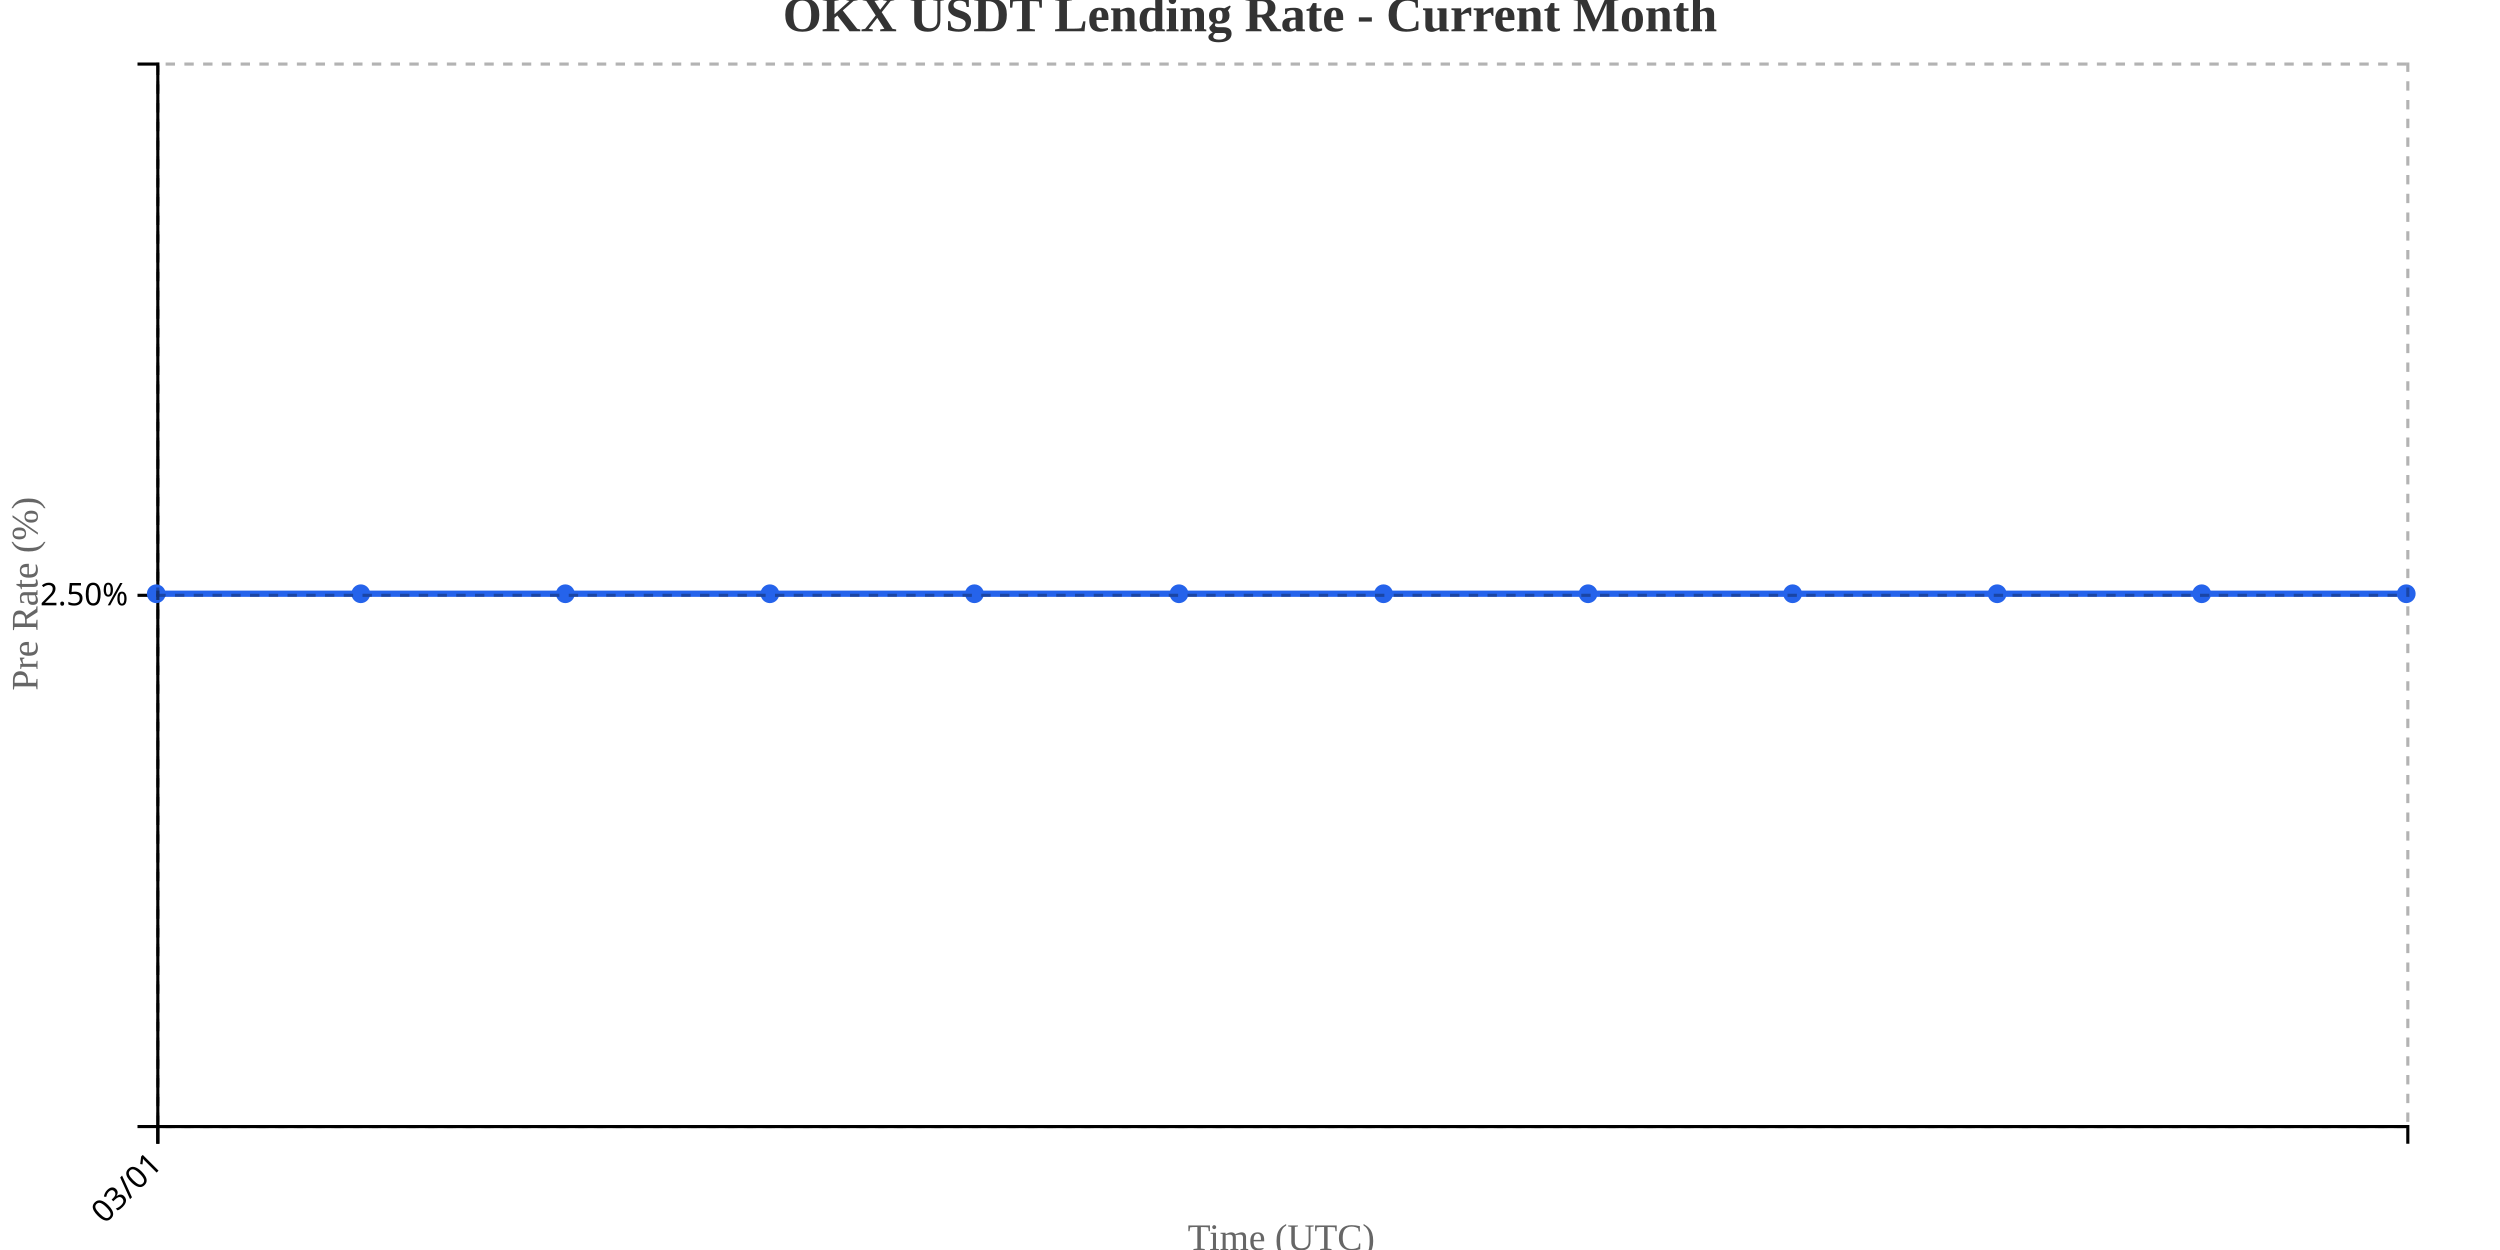
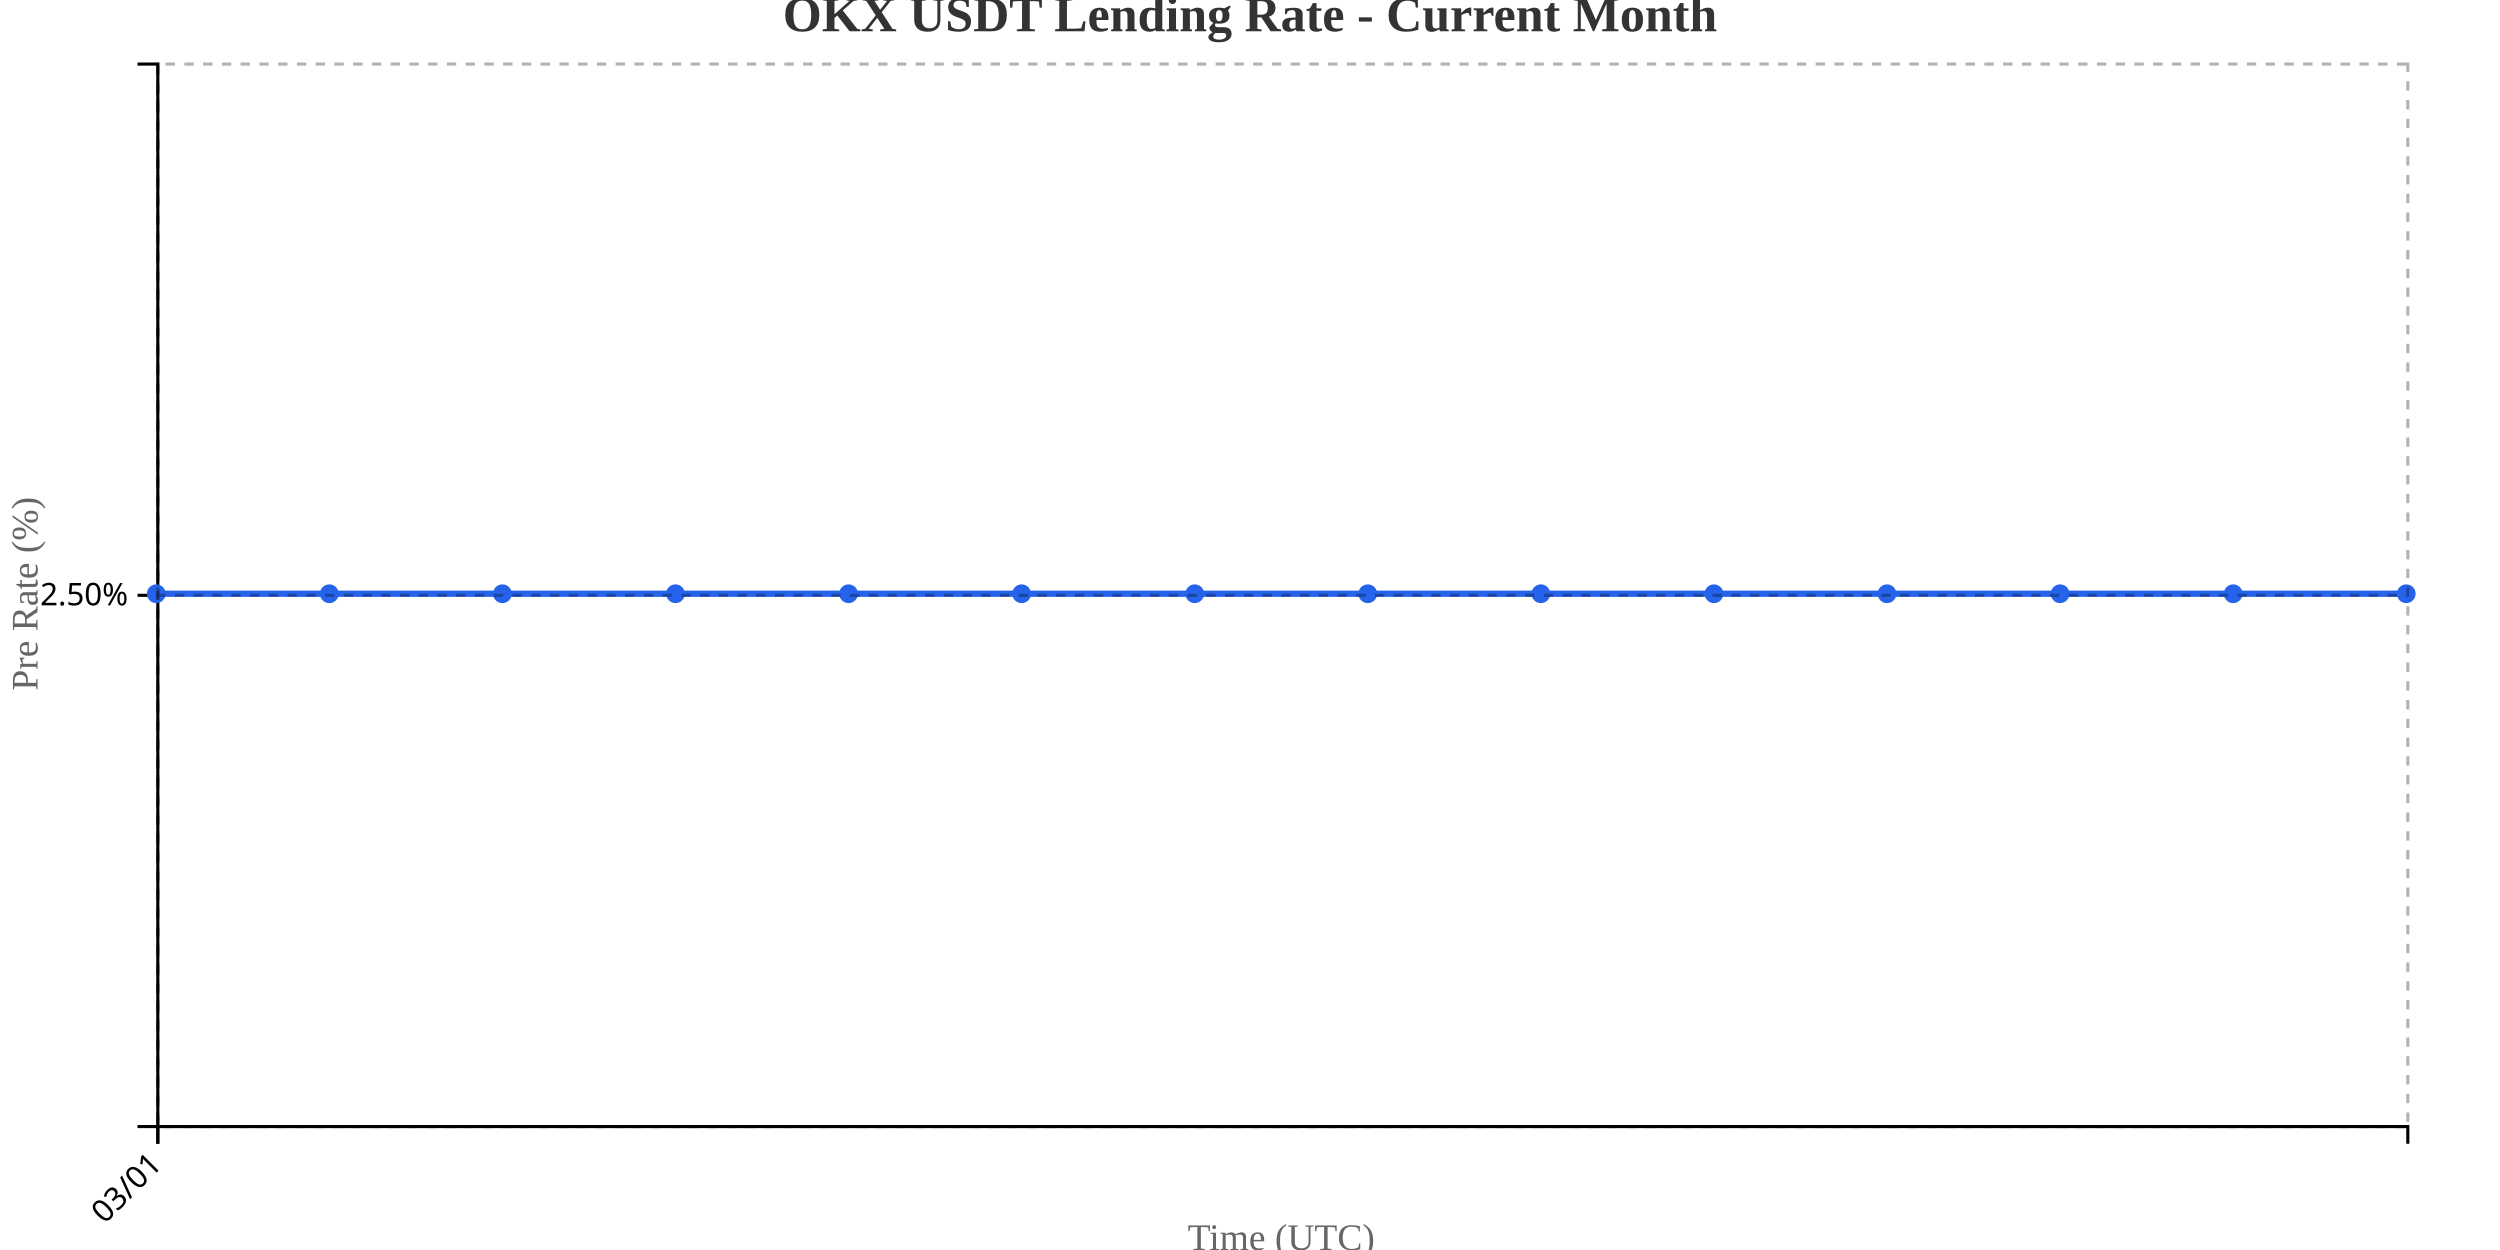
<svg xmlns="http://www.w3.org/2000/svg" width="800" height="400">
  <g transform="translate(50,20)">
    <g transform="translate(0,340)" fill="none" font-size="10" font-family="sans-serif" text-anchor="middle">
      <path class="domain" stroke="currentColor" d="M0.5,6V0.5H720.5V6" />
      <g class="tick" opacity="1" transform="translate(0.5,0)">
        <line stroke="currentColor" y2="6" />
        <text fill="currentColor" y="9" dy=".15em" style="text-anchor: end;" dx="-.8em" transform="rotate(-45)">03/01</text>
      </g>
    </g>
    <g fill="none" font-size="10" font-family="sans-serif" text-anchor="end">
      <path class="domain" stroke="currentColor" d="M-6,340.5H0.5V0.5H-6" />
      <g class="tick" opacity="1" transform="translate(0,170.5)">
        <line stroke="currentColor" x2="-6" />
        <text fill="currentColor" x="-9" dy="0.32em">2.50%</text>
      </g>
    </g>
    <text transform="rotate(-90)" y="-50" x="-170" dy="1em" style="text-anchor: middle; font-size: 12px; fill: #666;">Pre Rate (%)</text>
    <text transform="translate(360, 380)" style="text-anchor: middle; font-size: 12px; fill: #666;">Time (UTC)</text>
-     <path fill="none" stroke="#2563eb" stroke-width="2" d="M0,170C21.818,170,43.636,170,65.455,170C87.273,170,109.091,170,130.909,170C152.727,170,174.545,170,196.364,170C218.182,170,240,170,261.818,170C283.636,170,305.455,170,327.273,170C349.091,170,370.909,170,392.727,170C414.545,170,436.364,170,458.182,170C480,170,501.818,170,523.636,170C545.455,170,567.273,170,589.091,170C610.909,170,632.727,170,654.545,170C676.364,170,698.182,170,720,170" />
+     <path fill="none" stroke="#2563eb" stroke-width="2" d="M0,170C18.462,170,36.923,170,55.385,170C73.846,170,92.308,170,110.769,170C129.231,170,147.692,170,166.154,170C184.615,170,203.077,170,221.538,170C240,170,258.462,170,276.923,170C295.385,170,313.846,170,332.308,170C350.769,170,369.231,170,387.692,170C406.154,170,424.615,170,443.077,170C461.538,170,480,170,498.462,170C516.923,170,535.385,170,553.846,170C572.308,170,590.769,170,609.231,170C627.692,170,646.154,170,664.615,170C683.077,170,701.538,170,720,170" />
    <circle class="dot" cx="0" cy="170" r="3" fill="#2563eb" />
-     <circle class="dot" cx="65.455" cy="170" r="3" fill="#2563eb" />
-     <circle class="dot" cx="130.909" cy="170" r="3" fill="#2563eb" />
-     <circle class="dot" cx="196.364" cy="170" r="3" fill="#2563eb" />
-     <circle class="dot" cx="261.818" cy="170" r="3" fill="#2563eb" />
-     <circle class="dot" cx="327.273" cy="170" r="3" fill="#2563eb" />
-     <circle class="dot" cx="392.727" cy="170" r="3" fill="#2563eb" />
-     <circle class="dot" cx="458.182" cy="170" r="3" fill="#2563eb" />
-     <circle class="dot" cx="523.636" cy="170" r="3" fill="#2563eb" />
-     <circle class="dot" cx="589.091" cy="170" r="3" fill="#2563eb" />
-     <circle class="dot" cx="654.545" cy="170" r="3" fill="#2563eb" />
+     <circle class="dot" cx="55.385" cy="170" r="3" fill="#2563eb" />
+     <circle class="dot" cx="110.769" cy="170" r="3" fill="#2563eb" />
+     <circle class="dot" cx="166.154" cy="170" r="3" fill="#2563eb" />
+     <circle class="dot" cx="221.538" cy="170" r="3" fill="#2563eb" />
+     <circle class="dot" cx="276.923" cy="170" r="3" fill="#2563eb" />
+     <circle class="dot" cx="332.308" cy="170" r="3" fill="#2563eb" />
+     <circle class="dot" cx="387.692" cy="170" r="3" fill="#2563eb" />
+     <circle class="dot" cx="443.077" cy="170" r="3" fill="#2563eb" />
+     <circle class="dot" cx="498.462" cy="170" r="3" fill="#2563eb" />
+     <circle class="dot" cx="553.846" cy="170" r="3" fill="#2563eb" />
+     <circle class="dot" cx="609.231" cy="170" r="3" fill="#2563eb" />
+     <circle class="dot" cx="664.615" cy="170" r="3" fill="#2563eb" />
    <circle class="dot" cx="720" cy="170" r="3" fill="#2563eb" />
    <g class="grid" transform="translate(0,340)" fill="none" font-size="10" font-family="sans-serif" text-anchor="middle" style="stroke-dasharray: 3,3; opacity: 0.3;">
      <path class="domain" stroke="currentColor" d="M0.5,-340V0.5H720.5V-340" />
      <g class="tick" opacity="1" transform="translate(0.5,0)">
        <line stroke="currentColor" y2="-340" />
        <text fill="currentColor" y="3" dy="0.71em" />
      </g>
    </g>
    <g class="grid" fill="none" font-size="10" font-family="sans-serif" text-anchor="end" style="stroke-dasharray: 3,3; opacity: 0.3;">
      <path class="domain" stroke="currentColor" d="M720,340.5H0.5V0.5H720" />
      <g class="tick" opacity="1" transform="translate(0,170.5)">
        <line stroke="currentColor" x2="720" />
        <text fill="currentColor" x="-3" dy="0.32em" />
      </g>
    </g>
  </g>
  <text x="400" y="10" text-anchor="middle" style="font-size: 16px; font-weight: bold; fill: #333;">OKX USDT Lending Rate - Current Month</text>
</svg>
